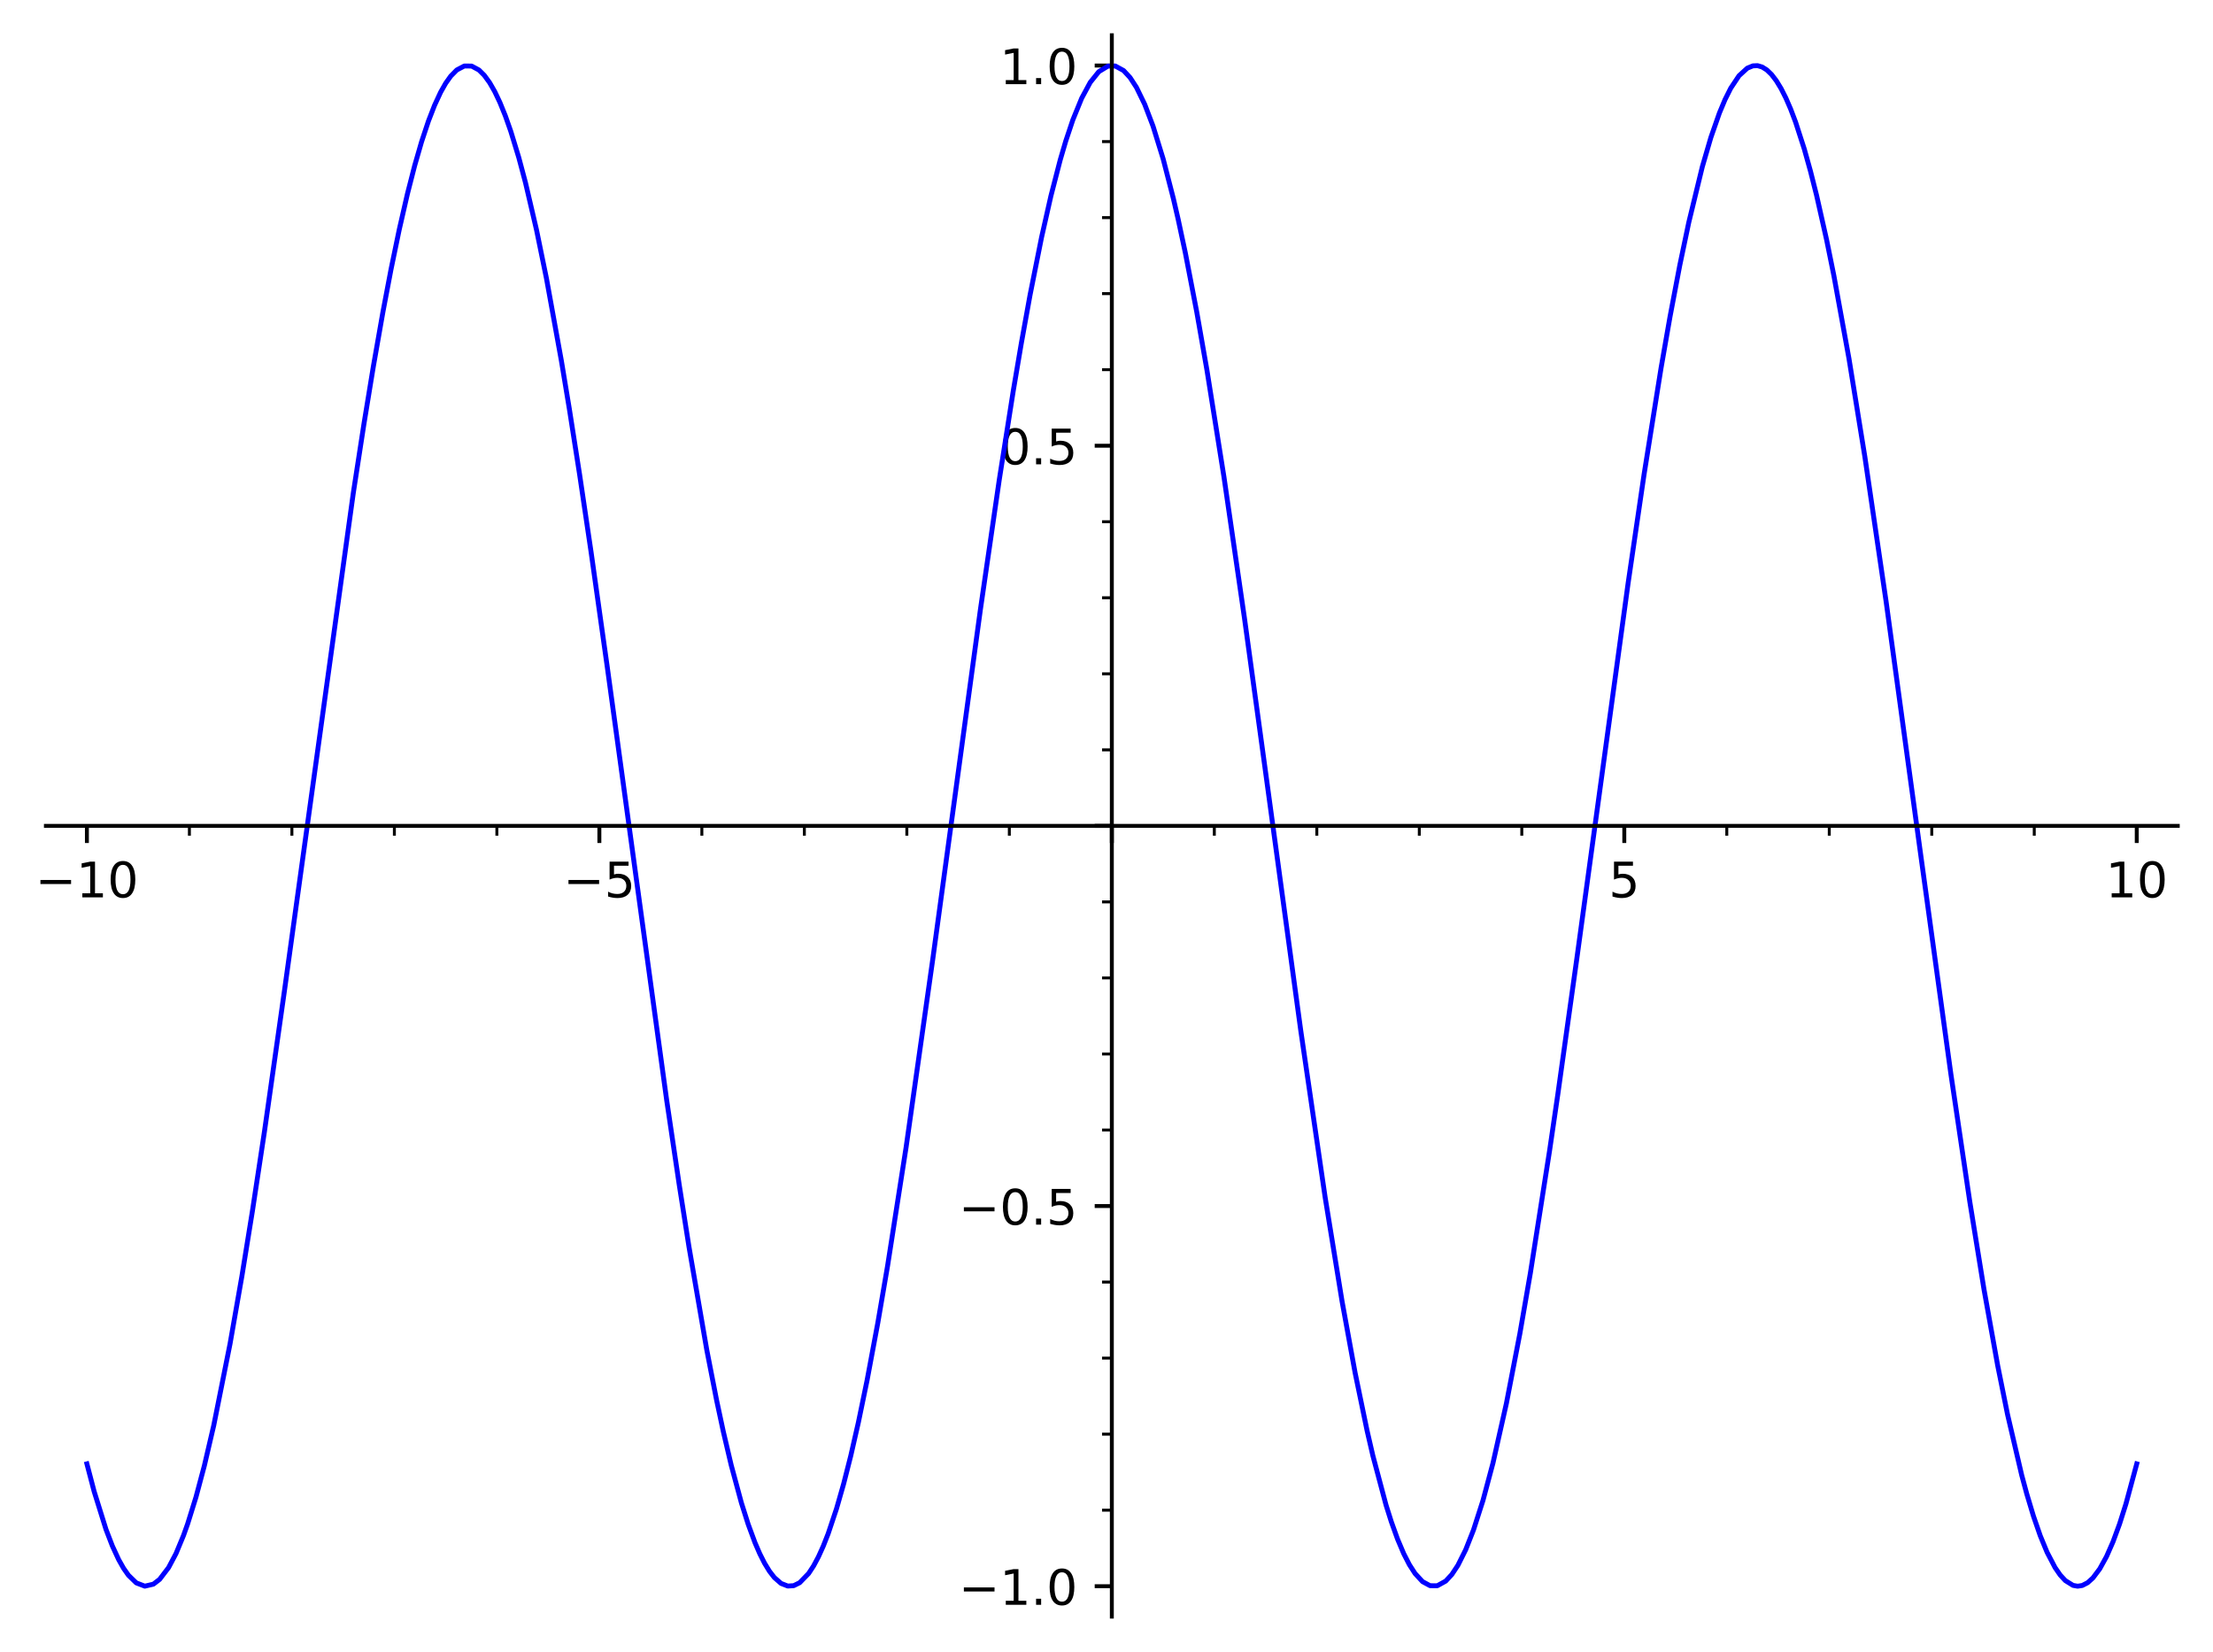
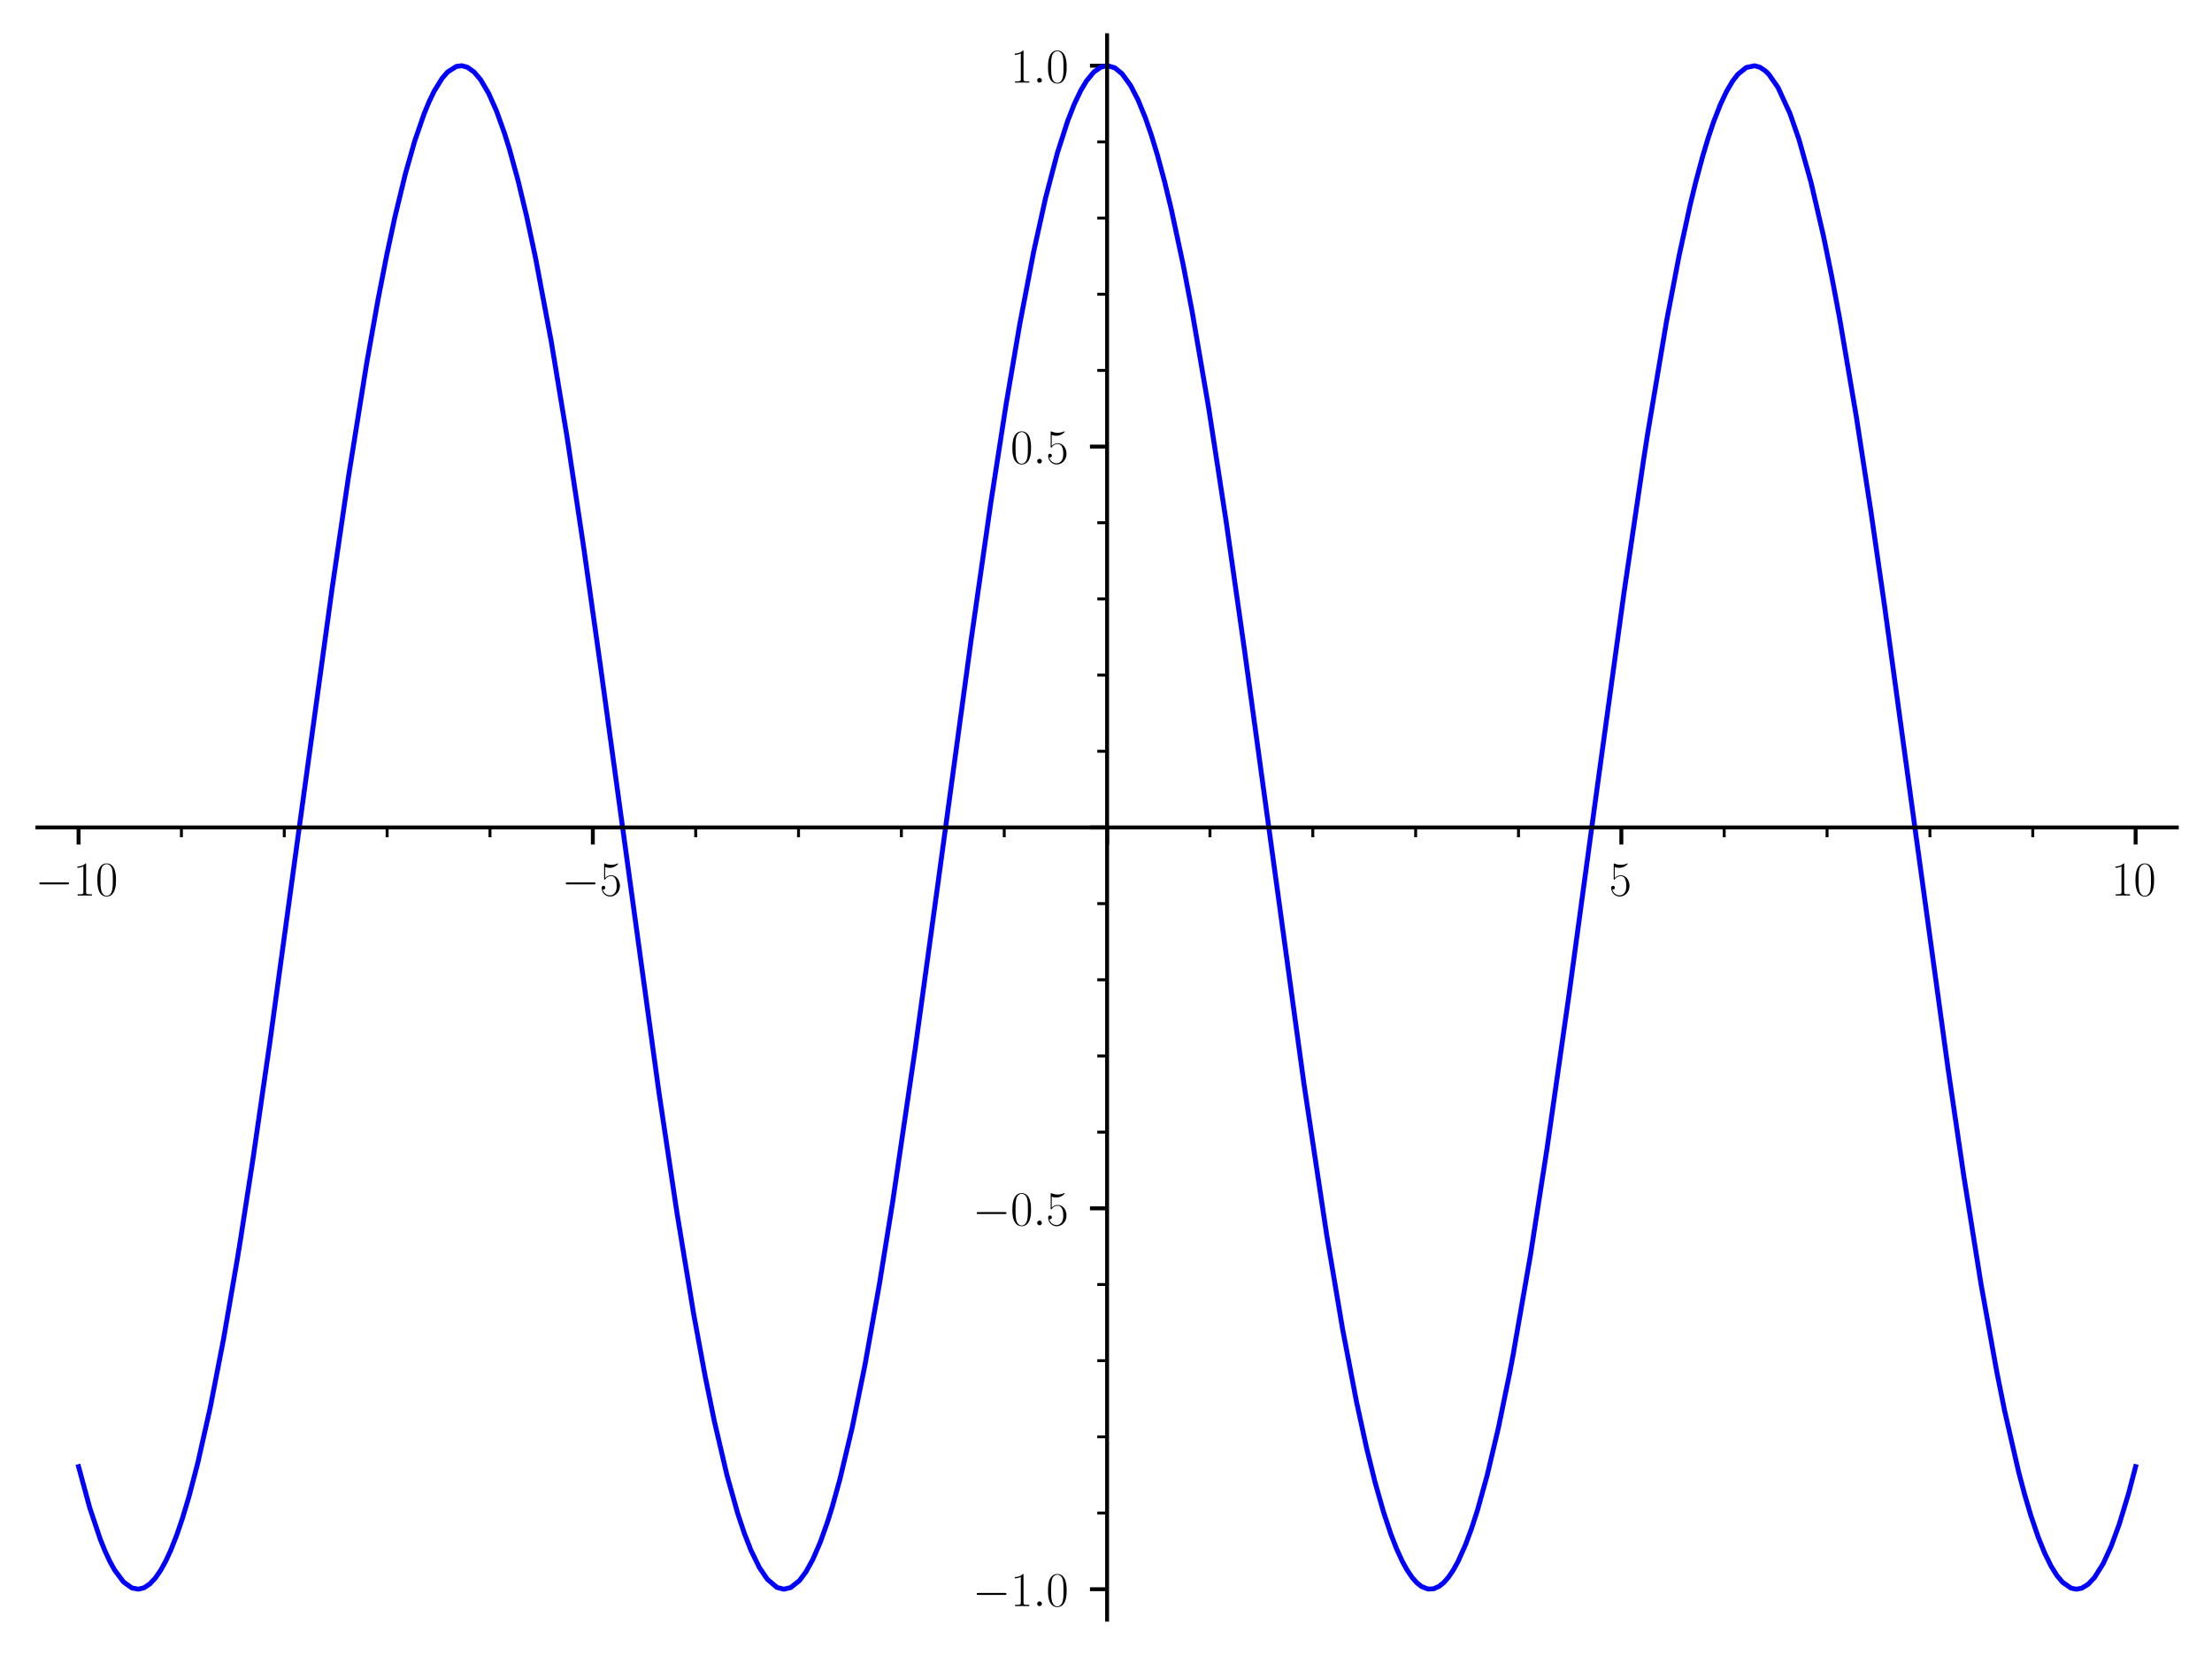
- <svg xmlns="http://www.w3.org/2000/svg" xmlns:xlink="http://www.w3.org/1999/xlink" width="452.07pt" height="337.397pt" viewBox="0 0 452.07 337.397" version="1.1">
+ <svg xmlns="http://www.w3.org/2000/svg" xmlns:xlink="http://www.w3.org/1999/xlink" width="452.06pt" height="338.121pt" viewBox="0 0 452.06 338.121" version="1.1">
  <defs>
    <style type="text/css">*{stroke-linejoin: round; stroke-linecap: butt}</style>
  </defs>
  <g id="figure_1">
    <g id="patch_1">
-       <path d="M 0 337.397  L 452.07 337.397  L 452.07 0  L 0 0  L 0 337.397  z " style="fill: none" />
+       <path d="M 0 338.121  L 452.06 338.121  L 452.06 0  L 0 0  L 0 338.121  z " style="fill: none" />
    </g>
    <g id="axes_1">
      <g id="patch_2">
-         <path d="M 9.377 330.197  L 444.87 330.197  L 444.87 7.2  L 9.377 7.2  L 9.377 330.197  z " style="fill: none" />
+         <path d="M 7.648 330.921  L 444.86 330.921  L 444.86 7.2  L 7.648 7.2  L 7.648 330.921  z " style="fill: none" />
      </g>
      <g id="matplotlib.axis_1">
        <g id="xtick_1">
          <g id="line2d_1">
            <defs>
-               <path id="m1053ef179e" d="M 0 0  L 0 3.5  " style="stroke: #000000; stroke-width: 0.8" />
+               <path id="m5813995dfe" d="M 0 0  L 0 3.5  " style="stroke: #000000; stroke-width: 0.8" />
            </defs>
            <g>
-               <use xlink:href="#m1053ef179e" x="17.752" y="168.687" style="stroke: #000000; stroke-width: 0.8" />
+               <use xlink:href="#m5813995dfe" x="16.056" y="169.06" style="stroke: #000000; stroke-width: 0.8" />
            </g>
          </g>
          <g id="text_1">
-             <g transform="translate(7.2 183.2859)scale(0.1 -0.1)">
+             <g transform="translate(7.2 182.9781)scale(0.1 -0.1)">
              <defs>
-                 <path id="DejaVuSans-2212" d="M 678 2272  L 4684 2272  L 4684 1741  L 678 1741  L 678 2272  z " transform="scale(0.015625)" />
-                 <path id="DejaVuSans-31" d="M 794 531  L 1825 531  L 1825 4091  L 703 3866  L 703 4441  L 1819 4666  L 2450 4666  L 2450 531  L 3481 531  L 3481 0  L 794 0  L 794 531  z " transform="scale(0.015625)" />
-                 <path id="DejaVuSans-30" d="M 2034 4250  Q 1547 4250 1301 3770  Q 1056 3291 1056 2328  Q 1056 1369 1301 889  Q 1547 409 2034 409  Q 2525 409 2770 889  Q 3016 1369 3016 2328  Q 3016 3291 2770 3770  Q 2525 4250 2034 4250  z M 2034 4750  Q 2819 4750 3233 4129  Q 3647 3509 3647 2328  Q 3647 1150 3233 529  Q 2819 -91 2034 -91  Q 1250 -91 836 529  Q 422 1150 422 2328  Q 422 3509 836 4129  Q 1250 4750 2034 4750  z " transform="scale(0.015625)" />
+                 <path id="CMSY10-0" d="M 4218 1472  C 4326 1472 4442 1472 4442 1600  C 4442 1728 4326 1728 4218 1728  L 755 1728  C 646 1728 531 1728 531 1600  C 531 1472 646 1472 755 1472  L 4218 1472  z " transform="scale(0.015625)" />
+                 <path id="CMR17-31" d="M 1702 4083  C 1702 4217 1696 4224 1606 4224  C 1357 3927 979 3833 621 3820  C 602 3820 570 3820 563 3808  C 557 3795 557 3782 557 3648  C 755 3648 1088 3686 1344 3839  L 1344 467  C 1344 243 1331 166 781 166  L 589 166  L 589 0  C 896 6 1216 12 1523 12  C 1830 12 2150 6 2458 0  L 2458 166  L 2266 166  C 1715 166 1702 236 1702 467  L 1702 4083  z " transform="scale(0.015625)" />
+                 <path id="CMR17-30" d="M 2688 2038  C 2688 2430 2682 3099 2413 3613  C 2176 4063 1798 4224 1466 4224  C 1158 4224 768 4082 525 3620  C 269 3137 243 2539 243 2038  C 243 1671 250 1112 448 623  C 723 -39 1216 -128 1466 -128  C 1760 -128 2208 -7 2470 604  C 2662 1048 2688 1568 2688 2038  z M 1466 -26  C 1056 -26 813 328 723 816  C 653 1196 653 1749 653 2109  C 653 2604 653 3015 736 3407  C 858 3954 1216 4121 1466 4121  C 1728 4121 2067 3947 2189 3420  C 2272 3054 2278 2623 2278 2109  C 2278 1691 2278 1176 2202 797  C 2067 96 1690 -26 1466 -26  z " transform="scale(0.015625)" />
              </defs>
-               <use xlink:href="#DejaVuSans-2212" />
-               <use xlink:href="#DejaVuSans-31" x="83.789" />
-               <use xlink:href="#DejaVuSans-30" x="147.412" />
+               <use xlink:href="#CMSY10-0" transform="scale(0.996264)" />
+               <use xlink:href="#CMR17-31" transform="translate(77.48747 0)scale(0.996264)" />
+               <use xlink:href="#CMR17-30" transform="translate(123.1779 0)scale(0.996264)" />
            </g>
          </g>
        </g>
        <g id="xtick_2">
          <g id="line2d_2">
            <g>
-               <use xlink:href="#m1053ef179e" x="122.438" y="168.687" style="stroke: #000000; stroke-width: 0.8" />
+               <use xlink:href="#m5813995dfe" x="121.155" y="169.06" style="stroke: #000000; stroke-width: 0.8" />
            </g>
          </g>
          <g id="text_2">
-             <g transform="translate(115.067 183.2859)scale(0.1 -0.1)">
+             <g transform="translate(114.7897 182.9781)scale(0.1 -0.1)">
              <defs>
-                 <path id="DejaVuSans-35" d="M 691 4666  L 3169 4666  L 3169 4134  L 1269 4134  L 1269 2991  Q 1406 3038 1543 3061  Q 1681 3084 1819 3084  Q 2600 3084 3056 2656  Q 3513 2228 3513 1497  Q 3513 744 3044 326  Q 2575 -91 1722 -91  Q 1428 -91 1123 -41  Q 819 9 494 109  L 494 744  Q 775 591 1075 516  Q 1375 441 1709 441  Q 2250 441 2565 725  Q 2881 1009 2881 1497  Q 2881 1984 2565 2268  Q 2250 2553 1709 2553  Q 1456 2553 1204 2497  Q 953 2441 691 2322  L 691 4666  z " transform="scale(0.015625)" />
+                 <path id="CMR17-35" d="M 730 3750  C 794 3724 1056 3641 1325 3641  C 1920 3641 2246 3961 2432 4140  C 2432 4191 2432 4224 2394 4224  C 2387 4224 2374 4224 2323 4198  C 2099 4102 1837 4032 1517 4032  C 1325 4032 1037 4055 723 4191  C 653 4224 640 4224 634 4224  C 602 4224 595 4217 595 4090  L 595 2231  C 595 2113 595 2080 659 2080  C 691 2080 704 2093 736 2139  C 941 2435 1222 2560 1542 2560  C 1766 2560 2246 2415 2246 1293  C 2246 1087 2246 716 2054 422  C 1894 159 1645 25 1370 25  C 947 25 518 319 403 812  C 429 806 480 793 506 793  C 589 793 749 838 749 1036  C 749 1209 627 1280 506 1280  C 358 1280 262 1190 262 1011  C 262 454 704 -128 1382 -128  C 2042 -128 2669 441 2669 1267  C 2669 2054 2170 2662 1549 2662  C 1222 2662 947 2540 730 2304  L 730 3750  z " transform="scale(0.015625)" />
              </defs>
-               <use xlink:href="#DejaVuSans-2212" />
-               <use xlink:href="#DejaVuSans-35" x="83.789" />
+               <use xlink:href="#CMSY10-0" transform="scale(0.996264)" />
+               <use xlink:href="#CMR17-35" transform="translate(77.48747 0)scale(0.996264)" />
            </g>
          </g>
        </g>
        <g id="xtick_3">
          <g id="line2d_3">
            <g>
-               <use xlink:href="#m1053ef179e" x="227.124" y="168.687" style="stroke: #000000; stroke-width: 0.8" />
+               <use xlink:href="#m5813995dfe" x="226.254" y="169.06" style="stroke: #000000; stroke-width: 0.8" />
            </g>
          </g>
        </g>
        <g id="xtick_4">
          <g id="line2d_4">
            <g>
-               <use xlink:href="#m1053ef179e" x="331.81" y="168.687" style="stroke: #000000; stroke-width: 0.8" />
+               <use xlink:href="#m5813995dfe" x="331.353" y="169.06" style="stroke: #000000; stroke-width: 0.8" />
            </g>
          </g>
          <g id="text_3">
-             <g transform="translate(328.6283 183.2859)scale(0.1 -0.1)">
-               <use xlink:href="#DejaVuSans-35" />
+             <g transform="translate(328.8621 182.9781)scale(0.1 -0.1)">
+               <use xlink:href="#CMR17-35" transform="scale(0.996264)" />
            </g>
          </g>
        </g>
        <g id="xtick_5">
          <g id="line2d_5">
            <g>
-               <use xlink:href="#m1053ef179e" x="436.495" y="168.687" style="stroke: #000000; stroke-width: 0.8" />
+               <use xlink:href="#m5813995dfe" x="436.452" y="169.06" style="stroke: #000000; stroke-width: 0.8" />
            </g>
          </g>
          <g id="text_4">
-             <g transform="translate(430.1328 183.2859)scale(0.1 -0.1)">
-               <use xlink:href="#DejaVuSans-31" />
-               <use xlink:href="#DejaVuSans-30" x="63.623" />
+             <g transform="translate(431.4705 182.9781)scale(0.1 -0.1)">
+               <use xlink:href="#CMR17-31" transform="scale(0.996264)" />
+               <use xlink:href="#CMR17-30" transform="translate(45.69048 0)scale(0.996264)" />
            </g>
          </g>
        </g>
        <g id="xtick_6">
          <g id="line2d_6">
            <defs>
-               <path id="m8e39bdcd33" d="M 0 0  L 0 2  " style="stroke: #000000; stroke-width: 0.6" />
+               <path id="m314a6e9db8" d="M 0 0  L 0 2  " style="stroke: #000000; stroke-width: 0.6" />
            </defs>
            <g>
-               <use xlink:href="#m8e39bdcd33" x="38.689" y="168.687" style="stroke: #000000; stroke-width: 0.6" />
+               <use xlink:href="#m314a6e9db8" x="37.076" y="169.06" style="stroke: #000000; stroke-width: 0.6" />
            </g>
          </g>
        </g>
        <g id="xtick_7">
          <g id="line2d_7">
            <g>
-               <use xlink:href="#m8e39bdcd33" x="59.627" y="168.687" style="stroke: #000000; stroke-width: 0.6" />
+               <use xlink:href="#m314a6e9db8" x="58.095" y="169.06" style="stroke: #000000; stroke-width: 0.6" />
            </g>
          </g>
        </g>
        <g id="xtick_8">
          <g id="line2d_8">
            <g>
-               <use xlink:href="#m8e39bdcd33" x="80.564" y="168.687" style="stroke: #000000; stroke-width: 0.6" />
+               <use xlink:href="#m314a6e9db8" x="79.115" y="169.06" style="stroke: #000000; stroke-width: 0.6" />
            </g>
          </g>
        </g>
        <g id="xtick_9">
          <g id="line2d_9">
            <g>
-               <use xlink:href="#m8e39bdcd33" x="101.501" y="168.687" style="stroke: #000000; stroke-width: 0.6" />
+               <use xlink:href="#m314a6e9db8" x="100.135" y="169.06" style="stroke: #000000; stroke-width: 0.6" />
            </g>
          </g>
        </g>
        <g id="xtick_10">
          <g id="line2d_10">
            <g>
-               <use xlink:href="#m8e39bdcd33" x="143.375" y="168.687" style="stroke: #000000; stroke-width: 0.6" />
+               <use xlink:href="#m314a6e9db8" x="142.175" y="169.06" style="stroke: #000000; stroke-width: 0.6" />
            </g>
          </g>
        </g>
        <g id="xtick_11">
          <g id="line2d_11">
            <g>
-               <use xlink:href="#m8e39bdcd33" x="164.312" y="168.687" style="stroke: #000000; stroke-width: 0.6" />
+               <use xlink:href="#m314a6e9db8" x="163.194" y="169.06" style="stroke: #000000; stroke-width: 0.6" />
            </g>
          </g>
        </g>
        <g id="xtick_12">
          <g id="line2d_12">
            <g>
-               <use xlink:href="#m8e39bdcd33" x="185.25" y="168.687" style="stroke: #000000; stroke-width: 0.6" />
+               <use xlink:href="#m314a6e9db8" x="184.214" y="169.06" style="stroke: #000000; stroke-width: 0.6" />
            </g>
          </g>
        </g>
        <g id="xtick_13">
          <g id="line2d_13">
            <g>
-               <use xlink:href="#m8e39bdcd33" x="206.187" y="168.687" style="stroke: #000000; stroke-width: 0.6" />
+               <use xlink:href="#m314a6e9db8" x="205.234" y="169.06" style="stroke: #000000; stroke-width: 0.6" />
            </g>
          </g>
        </g>
        <g id="xtick_14">
          <g id="line2d_14">
            <g>
-               <use xlink:href="#m8e39bdcd33" x="248.061" y="168.687" style="stroke: #000000; stroke-width: 0.6" />
+               <use xlink:href="#m314a6e9db8" x="247.274" y="169.06" style="stroke: #000000; stroke-width: 0.6" />
            </g>
          </g>
        </g>
        <g id="xtick_15">
          <g id="line2d_15">
            <g>
-               <use xlink:href="#m8e39bdcd33" x="268.998" y="168.687" style="stroke: #000000; stroke-width: 0.6" />
+               <use xlink:href="#m314a6e9db8" x="268.293" y="169.06" style="stroke: #000000; stroke-width: 0.6" />
            </g>
          </g>
        </g>
        <g id="xtick_16">
          <g id="line2d_16">
            <g>
-               <use xlink:href="#m8e39bdcd33" x="289.935" y="168.687" style="stroke: #000000; stroke-width: 0.6" />
+               <use xlink:href="#m314a6e9db8" x="289.313" y="169.06" style="stroke: #000000; stroke-width: 0.6" />
            </g>
          </g>
        </g>
        <g id="xtick_17">
          <g id="line2d_17">
            <g>
-               <use xlink:href="#m8e39bdcd33" x="310.872" y="168.687" style="stroke: #000000; stroke-width: 0.6" />
+               <use xlink:href="#m314a6e9db8" x="310.333" y="169.06" style="stroke: #000000; stroke-width: 0.6" />
            </g>
          </g>
        </g>
        <g id="xtick_18">
          <g id="line2d_18">
            <g>
-               <use xlink:href="#m8e39bdcd33" x="352.747" y="168.687" style="stroke: #000000; stroke-width: 0.6" />
+               <use xlink:href="#m314a6e9db8" x="352.373" y="169.06" style="stroke: #000000; stroke-width: 0.6" />
            </g>
          </g>
        </g>
        <g id="xtick_19">
          <g id="line2d_19">
            <g>
-               <use xlink:href="#m8e39bdcd33" x="373.684" y="168.687" style="stroke: #000000; stroke-width: 0.6" />
+               <use xlink:href="#m314a6e9db8" x="373.392" y="169.06" style="stroke: #000000; stroke-width: 0.6" />
            </g>
          </g>
        </g>
        <g id="xtick_20">
          <g id="line2d_20">
            <g>
-               <use xlink:href="#m8e39bdcd33" x="394.621" y="168.687" style="stroke: #000000; stroke-width: 0.6" />
+               <use xlink:href="#m314a6e9db8" x="394.412" y="169.06" style="stroke: #000000; stroke-width: 0.6" />
            </g>
          </g>
        </g>
        <g id="xtick_21">
          <g id="line2d_21">
            <g>
-               <use xlink:href="#m8e39bdcd33" x="415.558" y="168.687" style="stroke: #000000; stroke-width: 0.6" />
+               <use xlink:href="#m314a6e9db8" x="415.432" y="169.06" style="stroke: #000000; stroke-width: 0.6" />
            </g>
          </g>
        </g>
      </g>
      <g id="matplotlib.axis_2">
        <g id="ytick_1">
          <g id="line2d_22">
            <defs>
-               <path id="md69d44bfed" d="M 0 0  L -3.5 0  " style="stroke: #000000; stroke-width: 0.8" />
+               <path id="m9a9be7052e" d="M 0 0  L -3.5 0  " style="stroke: #000000; stroke-width: 0.8" />
            </defs>
            <g>
-               <use xlink:href="#md69d44bfed" x="227.124" y="323.986" style="stroke: #000000; stroke-width: 0.8" />
+               <use xlink:href="#m9a9be7052e" x="226.254" y="324.696" style="stroke: #000000; stroke-width: 0.8" />
            </g>
          </g>
          <g id="text_5">
-             <g transform="translate(195.841 327.7853)scale(0.1 -0.1)">
+             <g transform="translate(198.775 328.155)scale(0.1 -0.1)">
              <defs>
-                 <path id="DejaVuSans-2e" d="M 684 794  L 1344 794  L 1344 0  L 684 0  L 684 794  z " transform="scale(0.015625)" />
+                 <path id="CMMI12-3a" d="M 1178 307  C 1178 492 1024 620 870 620  C 685 620 557 467 557 313  C 557 128 710 0 864 0  C 1050 0 1178 153 1178 307  z " transform="scale(0.015625)" />
              </defs>
-               <use xlink:href="#DejaVuSans-2212" />
-               <use xlink:href="#DejaVuSans-31" x="83.789" />
-               <use xlink:href="#DejaVuSans-2e" x="147.412" />
-               <use xlink:href="#DejaVuSans-30" x="179.199" />
+               <use xlink:href="#CMSY10-0" transform="scale(0.996264)" />
+               <use xlink:href="#CMR17-31" transform="translate(77.48747 0)scale(0.996264)" />
+               <use xlink:href="#CMMI12-3a" transform="translate(123.1779 0)scale(0.996264)" />
+               <use xlink:href="#CMR17-30" transform="translate(150.2751 0)scale(0.996264)" />
            </g>
          </g>
        </g>
        <g id="ytick_2">
          <g id="line2d_23">
            <g>
-               <use xlink:href="#md69d44bfed" x="227.124" y="246.337" style="stroke: #000000; stroke-width: 0.8" />
+               <use xlink:href="#m9a9be7052e" x="226.254" y="246.878" style="stroke: #000000; stroke-width: 0.8" />
            </g>
          </g>
          <g id="text_6">
-             <g transform="translate(195.841 250.136)scale(0.1 -0.1)">
-               <use xlink:href="#DejaVuSans-2212" />
-               <use xlink:href="#DejaVuSans-30" x="83.789" />
-               <use xlink:href="#DejaVuSans-2e" x="147.412" />
-               <use xlink:href="#DejaVuSans-35" x="179.199" />
+             <g transform="translate(198.775 250.3369)scale(0.1 -0.1)">
+               <use xlink:href="#CMSY10-0" transform="scale(0.996264)" />
+               <use xlink:href="#CMR17-30" transform="translate(77.48747 0)scale(0.996264)" />
+               <use xlink:href="#CMMI12-3a" transform="translate(123.1779 0)scale(0.996264)" />
+               <use xlink:href="#CMR17-35" transform="translate(150.2751 0)scale(0.996264)" />
            </g>
          </g>
        </g>
        <g id="ytick_3">
          <g id="line2d_24">
            <g>
-               <use xlink:href="#md69d44bfed" x="227.124" y="168.687" style="stroke: #000000; stroke-width: 0.8" />
+               <use xlink:href="#m9a9be7052e" x="226.254" y="169.06" style="stroke: #000000; stroke-width: 0.8" />
            </g>
          </g>
        </g>
        <g id="ytick_4">
          <g id="line2d_25">
            <g>
-               <use xlink:href="#md69d44bfed" x="227.124" y="91.038" style="stroke: #000000; stroke-width: 0.8" />
+               <use xlink:href="#m9a9be7052e" x="226.254" y="91.242" style="stroke: #000000; stroke-width: 0.8" />
            </g>
          </g>
          <g id="text_7">
-             <g transform="translate(204.2207 94.83736)scale(0.1 -0.1)">
-               <use xlink:href="#DejaVuSans-30" />
-               <use xlink:href="#DejaVuSans-2e" x="63.623" />
-               <use xlink:href="#DejaVuSans-35" x="95.41" />
+             <g transform="translate(206.5237 94.70087)scale(0.1 -0.1)">
+               <use xlink:href="#CMR17-30" transform="scale(0.996264)" />
+               <use xlink:href="#CMMI12-3a" transform="translate(45.69048 0)scale(0.996264)" />
+               <use xlink:href="#CMR17-35" transform="translate(72.78765 0)scale(0.996264)" />
            </g>
          </g>
        </g>
        <g id="ytick_5">
          <g id="line2d_26">
            <g>
-               <use xlink:href="#md69d44bfed" x="227.124" y="13.389" style="stroke: #000000; stroke-width: 0.8" />
+               <use xlink:href="#m9a9be7052e" x="226.254" y="13.424" style="stroke: #000000; stroke-width: 0.8" />
            </g>
          </g>
          <g id="text_8">
-             <g transform="translate(204.2207 17.18805)scale(0.1 -0.1)">
-               <use xlink:href="#DejaVuSans-31" />
-               <use xlink:href="#DejaVuSans-2e" x="63.623" />
-               <use xlink:href="#DejaVuSans-30" x="95.41" />
+             <g transform="translate(206.5237 16.88284)scale(0.1 -0.1)">
+               <use xlink:href="#CMR17-31" transform="scale(0.996264)" />
+               <use xlink:href="#CMMI12-3a" transform="translate(45.69048 0)scale(0.996264)" />
+               <use xlink:href="#CMR17-30" transform="translate(72.78765 0)scale(0.996264)" />
            </g>
          </g>
        </g>
        <g id="ytick_6">
          <g id="line2d_27">
            <defs>
-               <path id="m1b7dcb4894" d="M 0 0  L -2 0  " style="stroke: #000000; stroke-width: 0.6" />
+               <path id="md5ac2cf6af" d="M 0 0  L -2 0  " style="stroke: #000000; stroke-width: 0.6" />
            </defs>
            <g>
-               <use xlink:href="#m1b7dcb4894" x="227.124" y="308.456" style="stroke: #000000; stroke-width: 0.6" />
+               <use xlink:href="#md5ac2cf6af" x="226.254" y="309.132" style="stroke: #000000; stroke-width: 0.6" />
            </g>
          </g>
        </g>
        <g id="ytick_7">
          <g id="line2d_28">
            <g>
-               <use xlink:href="#m1b7dcb4894" x="227.124" y="292.926" style="stroke: #000000; stroke-width: 0.6" />
+               <use xlink:href="#md5ac2cf6af" x="226.254" y="293.568" style="stroke: #000000; stroke-width: 0.6" />
            </g>
          </g>
        </g>
        <g id="ytick_8">
          <g id="line2d_29">
            <g>
-               <use xlink:href="#m1b7dcb4894" x="227.124" y="277.396" style="stroke: #000000; stroke-width: 0.6" />
+               <use xlink:href="#md5ac2cf6af" x="226.254" y="278.005" style="stroke: #000000; stroke-width: 0.6" />
            </g>
          </g>
        </g>
        <g id="ytick_9">
          <g id="line2d_30">
            <g>
-               <use xlink:href="#m1b7dcb4894" x="227.124" y="261.867" style="stroke: #000000; stroke-width: 0.6" />
+               <use xlink:href="#md5ac2cf6af" x="226.254" y="262.441" style="stroke: #000000; stroke-width: 0.6" />
            </g>
          </g>
        </g>
        <g id="ytick_10">
          <g id="line2d_31">
            <g>
-               <use xlink:href="#m1b7dcb4894" x="227.124" y="230.807" style="stroke: #000000; stroke-width: 0.6" />
+               <use xlink:href="#md5ac2cf6af" x="226.254" y="231.314" style="stroke: #000000; stroke-width: 0.6" />
            </g>
          </g>
        </g>
        <g id="ytick_11">
          <g id="line2d_32">
            <g>
-               <use xlink:href="#m1b7dcb4894" x="227.124" y="215.277" style="stroke: #000000; stroke-width: 0.6" />
+               <use xlink:href="#md5ac2cf6af" x="226.254" y="215.75" style="stroke: #000000; stroke-width: 0.6" />
            </g>
          </g>
        </g>
        <g id="ytick_12">
          <g id="line2d_33">
            <g>
-               <use xlink:href="#m1b7dcb4894" x="227.124" y="199.747" style="stroke: #000000; stroke-width: 0.6" />
+               <use xlink:href="#md5ac2cf6af" x="226.254" y="200.187" style="stroke: #000000; stroke-width: 0.6" />
            </g>
          </g>
        </g>
        <g id="ytick_13">
          <g id="line2d_34">
            <g>
-               <use xlink:href="#m1b7dcb4894" x="227.124" y="184.217" style="stroke: #000000; stroke-width: 0.6" />
+               <use xlink:href="#md5ac2cf6af" x="226.254" y="184.623" style="stroke: #000000; stroke-width: 0.6" />
            </g>
          </g>
        </g>
        <g id="ytick_14">
          <g id="line2d_35">
            <g>
-               <use xlink:href="#m1b7dcb4894" x="227.124" y="153.158" style="stroke: #000000; stroke-width: 0.6" />
+               <use xlink:href="#md5ac2cf6af" x="226.254" y="153.496" style="stroke: #000000; stroke-width: 0.6" />
            </g>
          </g>
        </g>
        <g id="ytick_15">
          <g id="line2d_36">
            <g>
-               <use xlink:href="#m1b7dcb4894" x="227.124" y="137.628" style="stroke: #000000; stroke-width: 0.6" />
+               <use xlink:href="#md5ac2cf6af" x="226.254" y="137.932" style="stroke: #000000; stroke-width: 0.6" />
            </g>
          </g>
        </g>
        <g id="ytick_16">
          <g id="line2d_37">
            <g>
-               <use xlink:href="#m1b7dcb4894" x="227.124" y="122.098" style="stroke: #000000; stroke-width: 0.6" />
+               <use xlink:href="#md5ac2cf6af" x="226.254" y="122.369" style="stroke: #000000; stroke-width: 0.6" />
            </g>
          </g>
        </g>
        <g id="ytick_17">
          <g id="line2d_38">
            <g>
-               <use xlink:href="#m1b7dcb4894" x="227.124" y="106.568" style="stroke: #000000; stroke-width: 0.6" />
+               <use xlink:href="#md5ac2cf6af" x="226.254" y="106.805" style="stroke: #000000; stroke-width: 0.6" />
            </g>
          </g>
        </g>
        <g id="ytick_18">
          <g id="line2d_39">
            <g>
-               <use xlink:href="#m1b7dcb4894" x="227.124" y="75.508" style="stroke: #000000; stroke-width: 0.6" />
+               <use xlink:href="#md5ac2cf6af" x="226.254" y="75.678" style="stroke: #000000; stroke-width: 0.6" />
            </g>
          </g>
        </g>
        <g id="ytick_19">
          <g id="line2d_40">
            <g>
-               <use xlink:href="#m1b7dcb4894" x="227.124" y="59.978" style="stroke: #000000; stroke-width: 0.6" />
+               <use xlink:href="#md5ac2cf6af" x="226.254" y="60.114" style="stroke: #000000; stroke-width: 0.6" />
            </g>
          </g>
        </g>
        <g id="ytick_20">
          <g id="line2d_41">
            <g>
-               <use xlink:href="#m1b7dcb4894" x="227.124" y="44.449" style="stroke: #000000; stroke-width: 0.6" />
+               <use xlink:href="#md5ac2cf6af" x="226.254" y="44.551" style="stroke: #000000; stroke-width: 0.6" />
            </g>
          </g>
        </g>
        <g id="ytick_21">
          <g id="line2d_42">
            <g>
-               <use xlink:href="#m1b7dcb4894" x="227.124" y="28.919" style="stroke: #000000; stroke-width: 0.6" />
+               <use xlink:href="#md5ac2cf6af" x="226.254" y="28.987" style="stroke: #000000; stroke-width: 0.6" />
            </g>
          </g>
        </g>
      </g>
      <g id="line2d_43">
-         <path d="M 17.752 298.994  L 19.229 304.625  L 21.66 312.407  L 22.952 315.763  L 24.244 318.558  L 25.239 320.322  L 26.234 321.744  L 27.839 323.308  L 29.585 323.978  L 31.331 323.569  L 32.604 322.591  L 34.437 320.186  L 35.961 317.303  L 37.484 313.633  L 38.322 311.287  L 40.032 305.792  L 41.743 299.383  L 43.663 291.152  L 46.987 274.511  L 49.414 260.659  L 51.558 247.385  L 54.018 231.148  L 58.145 202.09  L 72.178 100.655  L 74.344 86.603  L 76.273 74.821  L 78.219 63.746  L 79.891 54.948  L 81.563 46.874  L 83.232 39.59  L 84.705 33.841  L 86.117 28.956  L 87.529 24.707  L 88.768 21.516  L 90.008 18.841  L 91.044 17.006  L 92.081 15.543  L 93.314 14.291  L 94.857 13.479  L 96.347 13.495  L 97.837 14.297  L 98.926 15.378  L 100.015 16.873  L 101.069 18.71  L 102.122 20.927  L 103.228 23.656  L 104.333 26.789  L 105.974 32.164  L 107.345 37.302  L 109.599 46.956  L 111.628 56.858  L 114.687 73.738  L 116.313 83.561  L 118.404 96.934  L 120.748 112.769  L 124.043 136.168  L 136.2 224.799  L 138.755 242.009  L 140.749 254.697  L 144.391 275.778  L 146.386 285.993  L 147.75 292.371  L 149.369 299.255  L 151.448 306.946  L 152.837 311.33  L 154.225 315.087  L 155.202 317.344  L 156.179 319.278  L 157.184 320.926  L 158.19 322.223  L 159.558 323.419  L 160.927 323.955  L 162.14 323.875  L 163.353 323.274  L 165.178 321.395  L 166.2 319.835  L 167.188 317.984  L 168.176 315.8  L 169.165 313.288  L 170.884 308.154  L 172.341 303.067  L 173.798 297.329  L 175.351 290.526  L 177.116 281.989  L 179.322 270.19  L 181.304 258.625  L 185.096 234.345  L 190.535 195.994  L 200.276 124.504  L 204.15 97.869  L 206.998 79.777  L 208.634 70.114  L 210.422 60.235  L 212.769 48.481  L 214.68 40.021  L 216.59 32.632  L 217.716 28.805  L 219.161 24.485  L 220.963 20.065  L 222.714 16.821  L 224.466 14.639  L 226.34 13.498  L 227.819 13.475  L 229.533 14.416  L 230.846 15.837  L 232.159 17.858  L 233.838 21.306  L 235.541 25.771  L 237.616 32.485  L 239.691 40.535  L 240.665 44.751  L 242.137 51.632  L 244.471 63.714  L 246.542 75.525  L 250.03 97.419  L 254.207 126.178  L 258.382 156.61  L 265.727 210.554  L 270.711 244.635  L 274.164 265.846  L 276.821 280.396  L 279.265 292.204  L 280.451 297.332  L 283.145 307.434  L 284.213 310.809  L 285.479 314.334  L 286.746 317.325  L 287.909 319.594  L 289.072 321.398  L 290.602 323.052  L 292.133 323.882  L 293.599 323.899  L 295.335 322.937  L 296.574 321.6  L 297.814 319.728  L 299.416 316.525  L 301.007 312.489  L 302.941 306.467  L 304.982 298.838  L 307.719 286.683  L 310.471 272.433  L 312.62 260.044  L 316.537 235.095  L 318.222 223.591  L 322.104 195.871  L 332.59 119.118  L 335.846 96.921  L 339.313 75.201  L 341.159 64.644  L 343.149 54.172  L 344.988 45.41  L 347.745 34.075  L 349.492 28.09  L 351.239 23.083  L 352.386 20.345  L 353.552 18.016  L 355.247 15.467  L 356.942 13.921  L 358.092 13.449  L 359.033 13.411  L 359.975 13.688  L 360.934 14.291  L 361.894 15.219  L 362.867 16.489  L 363.839 18.088  L 364.812 20.012  L 365.785 22.256  L 366.794 24.918  L 368.579 30.438  L 369.83 34.913  L 371.082 39.865  L 373.125 48.926  L 374.624 56.308  L 377.703 73.221  L 380.948 93.275  L 385.292 122.86  L 392.195 173.37  L 398.526 219.383  L 402.393 245.476  L 405.294 263.387  L 408.091 278.937  L 410.105 288.932  L 412.99 301.29  L 414.016 305.091  L 415.388 309.659  L 416.781 313.68  L 418.175 317.059  L 419.806 320.178  L 420.855 321.701  L 421.905 322.839  L 423.475 323.817  L 424.422 323.986  L 425.369 323.837  L 426.453 323.277  L 427.537 322.303  L 428.928 320.45  L 430.319 317.927  L 431.648 314.902  L 432.977 311.289  L 434.279 307.19  L 436.495 298.994  L 436.495 298.994  " clip-path="url(#pb3d7dbe4f1)" style="fill: none; stroke: #0000ff; stroke-linecap: square" />
+         <path d="M 16.056 299.649  L 18.343 308.072  L 20.483 314.465  L 21.458 316.883  L 22.433 318.982  L 23.409 320.758  L 25.223 323.192  L 26.957 324.447  L 28.321 324.69  L 29.453 324.395  L 30.584 323.65  L 31.715 322.459  L 32.845 320.824  L 33.866 318.969  L 34.888 316.761  L 36.089 313.718  L 37.29 310.202  L 38.662 305.625  L 40.408 298.958  L 42.95 287.669  L 45.673 273.656  L 48.481 257.379  L 49.161 253.188  L 51.669 236.998  L 55.187 212.722  L 61.368 167.554  L 67.882 120.163  L 71.209 97.484  L 74.923 74.31  L 77.247 61.263  L 79.018 52.199  L 80.728 44.231  L 82.862 35.453  L 84.766 28.78  L 86.671 23.256  L 87.693 20.782  L 88.715 18.659  L 90.363 15.986  L 91.502 14.688  L 93.282 13.566  L 94.395 13.432  L 95.507 13.733  L 96.868 14.692  L 98.229 16.298  L 99.848 19.043  L 101.479 22.706  L 103.109 27.248  L 104.101 30.431  L 105.871 36.873  L 107.642 44.253  L 109.457 52.738  L 112.677 69.882  L 115.932 89.566  L 119.306 111.973  L 122.775 136.538  L 134.634 222.958  L 138.351 247.804  L 141.755 268.42  L 144.111 281.192  L 145.98 290.335  L 148.562 301.375  L 150.766 309.224  L 152.115 313.275  L 153.465 316.732  L 155.199 320.281  L 156.822 322.668  L 158.792 324.338  L 160.189 324.696  L 161.586 324.366  L 163.375 322.944  L 164.742 321.105  L 166.109 318.624  L 167.624 315.136  L 169.139 310.889  L 170.074 307.899  L 171.658 302.21  L 174.17 291.65  L 176.781 278.827  L 179.724 262.359  L 182.429 245.6  L 187.059 214.143  L 191.764 179.953  L 198.451 130.843  L 202.481 102.79  L 205.589 82.766  L 208.4 66.272  L 211.243 51.448  L 213.673 40.476  L 216.099 31.236  L 218.174 24.782  L 219.529 21.32  L 220.885 18.473  L 222.035 16.548  L 223.552 14.707  L 225.069 13.671  L 226.355 13.425  L 227.833 13.863  L 229.311 15.066  L 231.057 17.47  L 232.556 20.368  L 234.055 24.021  L 235.301 27.619  L 236.547 31.714  L 237.996 37.081  L 239.372 42.763  L 241.801 54.091  L 243.654 63.771  L 247.027 83.438  L 250.576 106.493  L 254.294 132.545  L 266.519 221.667  L 271.148 252.39  L 274.392 271.608  L 277.227 286.417  L 279.3 295.914  L 281.015 302.841  L 282.73 308.877  L 284.248 313.446  L 285.415 316.445  L 286.581 318.991  L 287.615 320.863  L 288.649 322.368  L 289.603 323.426  L 290.556 324.167  L 291.827 324.658  L 292.962 324.616  L 294.096 324.121  L 295.058 323.348  L 296.019 322.252  L 296.981 320.835  L 297.943 319.101  L 299.501 315.626  L 300.73 312.315  L 301.959 308.515  L 303.949 301.361  L 306.237 291.673  L 308.491 280.709  L 309.182 277.085  L 312.798 256.311  L 316.16 234.673  L 320.673 203.094  L 326.023 163.759  L 331.909 120.979  L 335.898 93.919  L 336.764 88.371  L 340.586 65.631  L 343.16 52.204  L 345.411 41.883  L 346.539 37.255  L 347.965 31.948  L 349.086 28.216  L 350.208 24.885  L 351.588 21.35  L 352.844 18.684  L 354.101 16.555  L 355.165 15.179  L 356.884 13.789  L 358.604 13.437  L 359.672 13.743  L 360.739 14.449  L 361.485 15.179  L 363.358 17.863  L 365.818 23.208  L 367.654 28.5  L 370.111 37.253  L 372.657 48.22  L 374.33 56.403  L 375.99 65.224  L 379.373 85.144  L 382.402 104.835  L 385.154 123.895  L 391.545 170.558  L 398.122 218.39  L 401.322 240.199  L 404.855 262.355  L 408.083 280.313  L 409.69 288.3  L 412.549 300.761  L 413.786 305.412  L 415.024 309.591  L 416.545 314.061  L 417.866 317.325  L 419.186 320.004  L 420.348 321.869  L 421.51 323.267  L 423.256 324.481  L 424.349 324.696  L 425.443 324.49  L 426.746 323.695  L 428.049 322.306  L 429.83 319.458  L 431.461 315.901  L 433.092 311.461  L 435.005 305.164  L 436.452 299.649  L 436.452 299.649  " clip-path="url(#p64023093f5)" style="fill: none; stroke: #0000ff; stroke-linecap: square" />
      </g>
      <g id="patch_3">
-         <path d="M 227.124 330.197  L 227.124 7.2  " style="fill: none; stroke: #000000; stroke-width: 0.8; stroke-linejoin: miter; stroke-linecap: square" />
+         <path d="M 226.254 330.921  L 226.254 7.2  " style="fill: none; stroke: #000000; stroke-width: 0.8; stroke-linejoin: miter; stroke-linecap: square" />
      </g>
      <g id="patch_4">
-         <path d="M 9.377 168.687  L 444.87 168.687  " style="fill: none; stroke: #000000; stroke-width: 0.8; stroke-linejoin: miter; stroke-linecap: square" />
+         <path d="M 7.648 169.06  L 444.86 169.06  " style="fill: none; stroke: #000000; stroke-width: 0.8; stroke-linejoin: miter; stroke-linecap: square" />
      </g>
    </g>
  </g>
  <defs>
-     <clipPath id="pb3d7dbe4f1">
-       <rect x="9.377" y="7.2" width="435.493" height="322.997" />
+     <clipPath id="p64023093f5">
+       <rect x="7.648" y="7.2" width="437.212" height="323.721" />
    </clipPath>
  </defs>
</svg>
